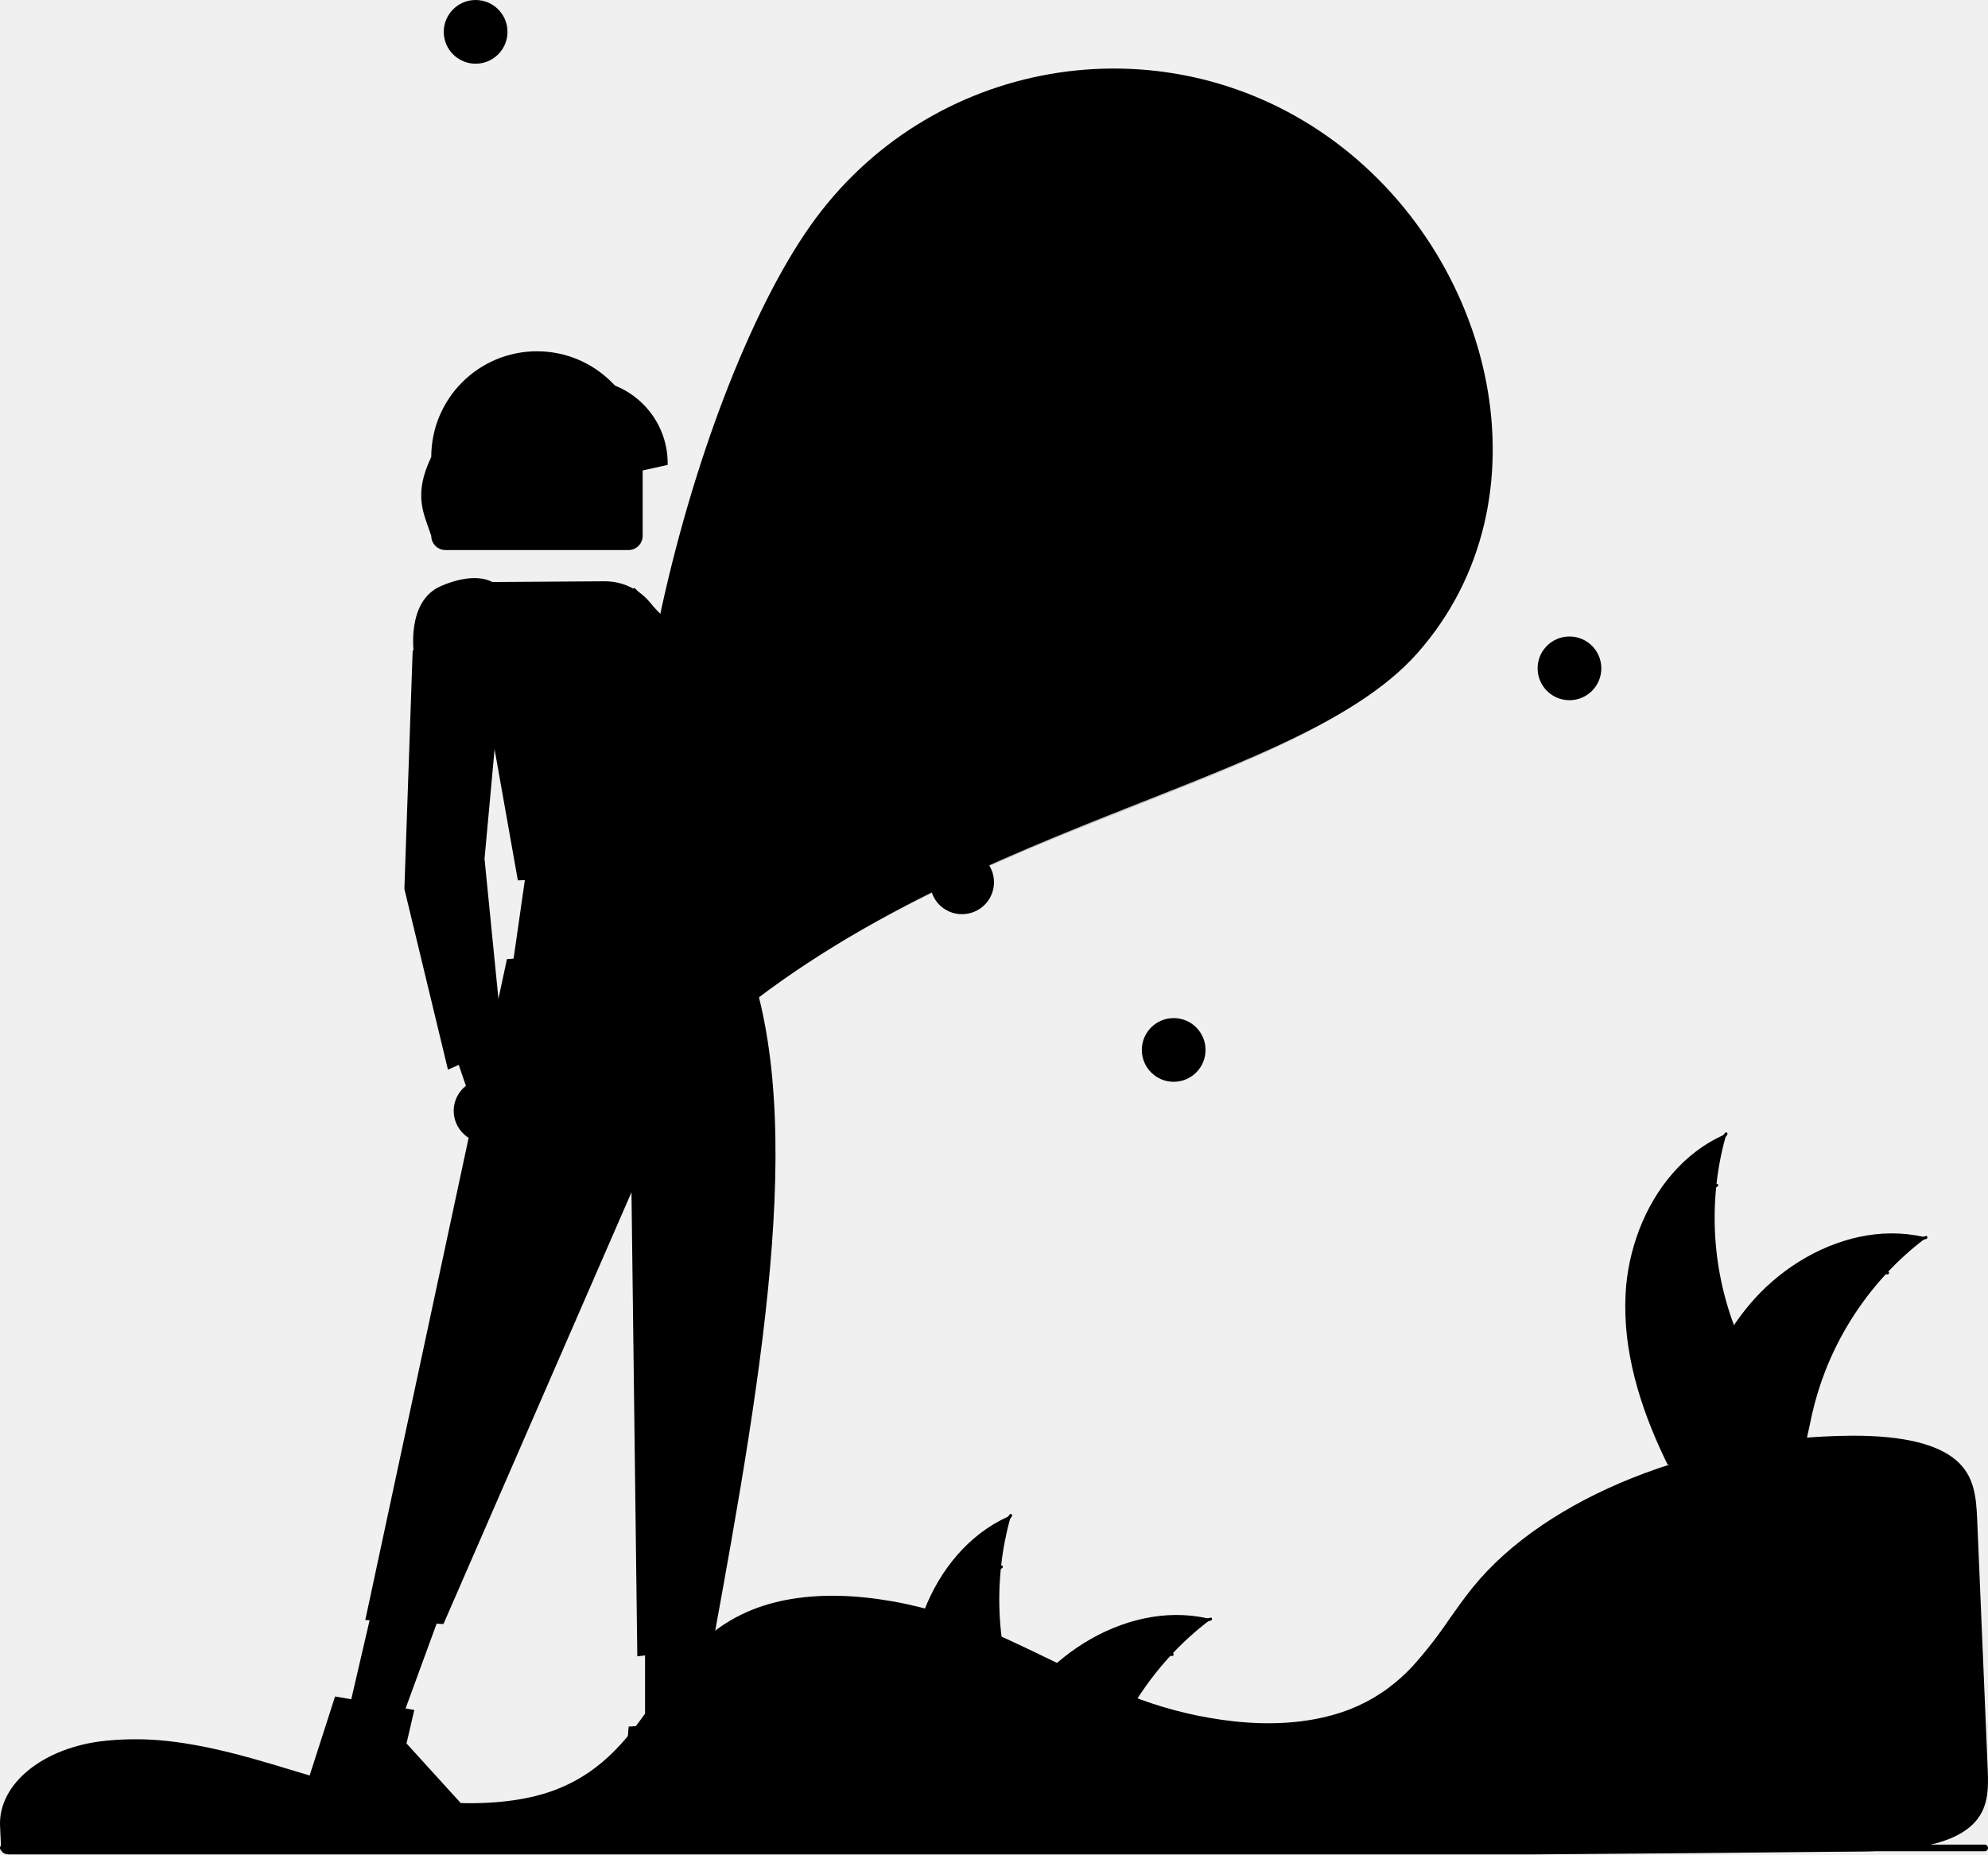
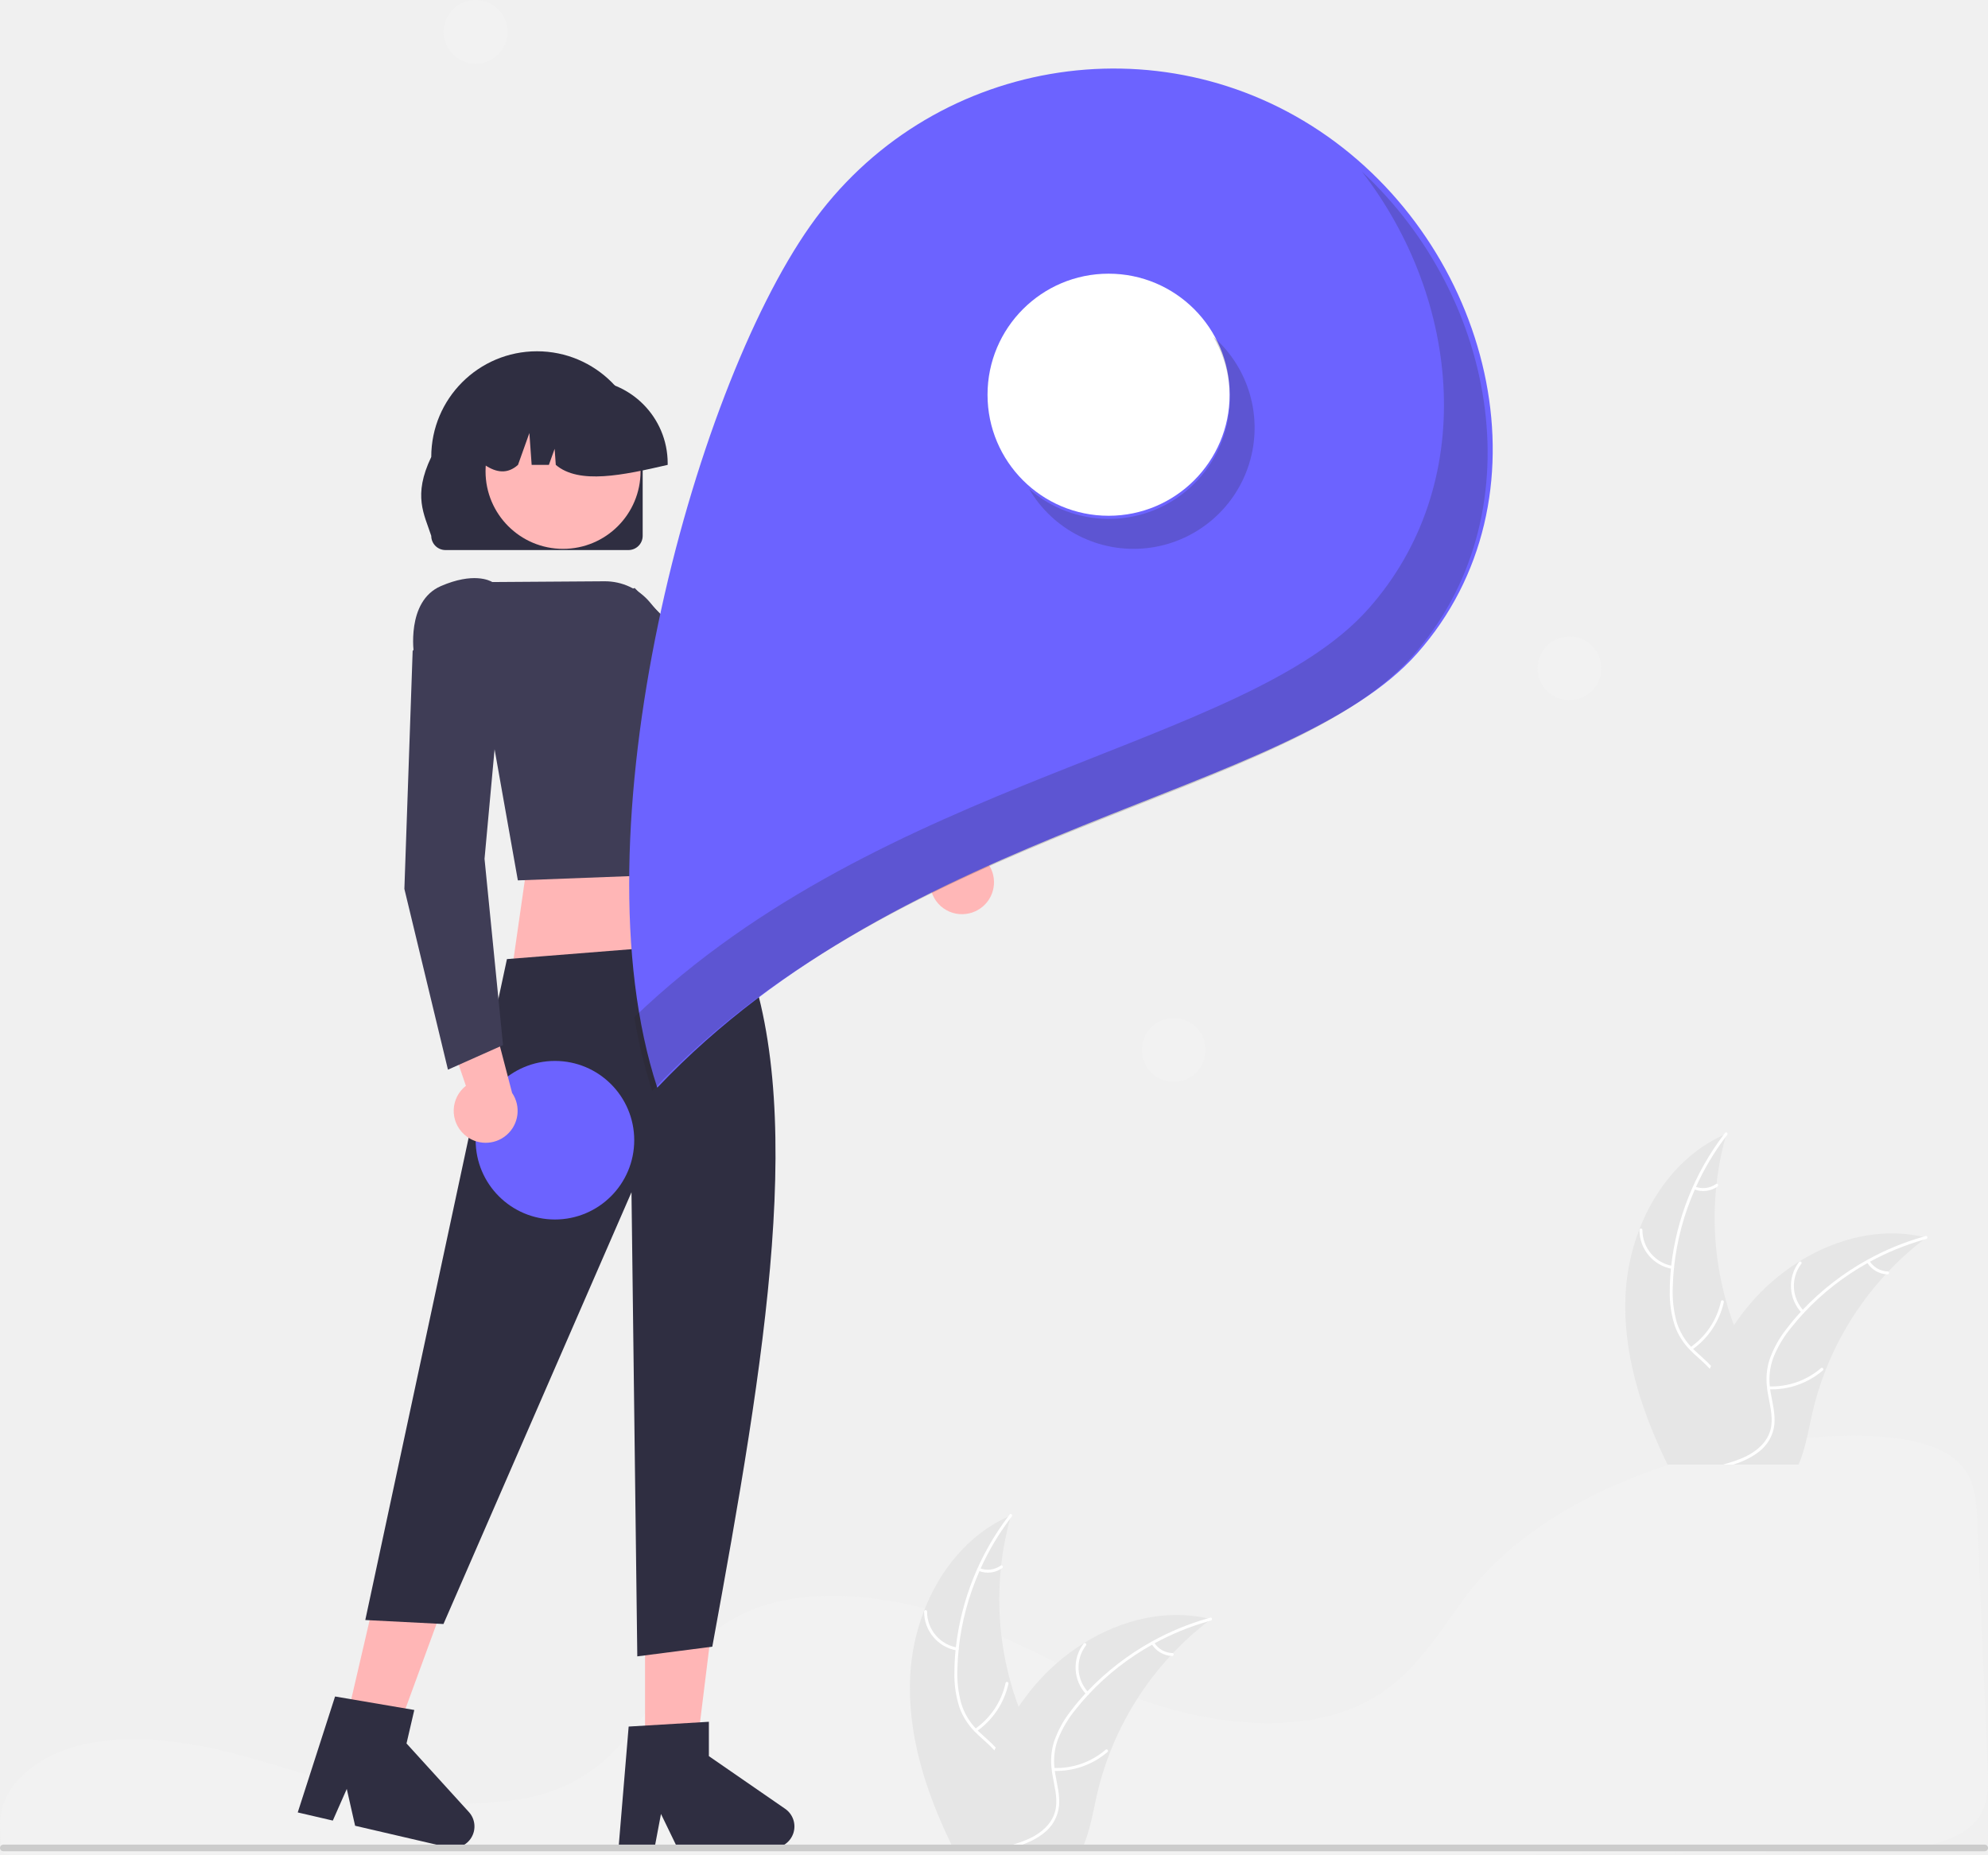
<svg xmlns="http://www.w3.org/2000/svg" width="748.775" height="698.528" viewBox="0 0 748.775 698.528" role="img" artist="Katerina Limpitsouni" source="https://undraw.co/">
-   <path d="M276.629,755.894c-3.6,0-7.207.171-10.729.516l-.513.05c-23.365,2.378-40.456,16.173-39.753,32.09l.136,2.878c.09,1.819.185,3.775.264,5.945.043,1.07,1.311,1.892,2.889,1.892H803.655c40.521-.283,80.896-.64,119.996-1.06a177.652,177.652,0,0,0,21.954-1.31c10.866-1.48,18.408-4.415,23.058-8.972h.001c5.783-5.65,5.965-12.766,5.616-20.805-.712-16.232-1.419-33.285-2.124-50.286-.623-14.983-1.243-29.927-1.863-44.233-.383-8.49-1.235-15.984-7.803-21.712-7.119-6.194-20.101-9.334-38.588-9.334-.223,0-.445,0-.671.001-57.936.237-115.342,23.171-142.845,57.067-3.167,3.903-6.118,8.082-8.972,12.124a158.913,158.913,0,0,1-13.78,17.664,66.95,66.95,0,0,1-9.103,8.169c-.223.178-.479.368-.749.549-.618.464-1.265.911-1.895,1.31a62.041,62.041,0,0,1-11.609,6.076l-.407.157c-.306.126-.638.252-.97.367a68.213,68.213,0,0,1-7.17,2.206c-10.484,2.66-22.405,3.298-35.432,1.894a151.751,151.751,0,0,1-35.23-8.265c-12.062-4.389-23.353-9.86-34.272-15.151-4.796-2.325-9.757-4.729-14.711-7.006-.931-.429-1.847-.848-2.777-1.267-6.051-2.715-11.537-4.957-16.77-6.854a146.279,146.279,0,0,0-39.965-8.521c-14.409-.908-27.107.805-37.732,5.079a60.653,60.653,0,0,0-8.535,4.233c-12.585,7.523-20.343,18.627-27.845,29.365-9.332,13.356-18.983,27.169-38.038,34.329-21.988,8.27-54.084,4.834-76.791-1.141-7.139-1.879-14.27-4.04-21.166-6.131q-4.178-1.267-8.361-2.517c-5.481-1.629-9.966-2.877-14.116-3.931l-1.313-.336c-.73-.183-1.461-.365-2.205-.539-4.929-1.191-9.519-2.129-14.039-2.866l-1.069-.18c-2.144-.325-4.148-.596-6.115-.823l-.785-.09A109.226,109.226,0,0,0,276.629,755.894Z" transform="translate(-225.6125 -100.7359)" fill="currentColor" />
-   <path id="a0461f35-fb70-484f-9ae8-3da4bdd92c77-453" data-name="Path 2996" d="M589.616,444.977a11.965,11.965,0,0,1-13.667-12.231l-39.677-15.248,17.965-12.851,34.924,16.45a12.026,12.026,0,0,1,.454,23.881Z" transform="translate(-225.6125 -100.7359)" fill="currentColor" />
-   <path id="b3dd0798-f166-43d4-ba9c-3d5fa2ca5126-454" data-name="Path 2997" d="M566.943,434.038l6.195-21.853-.305-.208-58.03-39.42-50.163-50.333-29.221,11.675,1.919,9.249.125.113,66.695,59.738.062.03Z" transform="translate(-225.6125 -100.7359)" fill="currentColor" />
-   <polygon points="281.883 383.218 192.074 370.629 199.978 315.521 266.096 315.521 281.883 383.218" fill="currentColor" />
-   <polygon points="129.283 653.061 147.706 657.342 172.986 588.321 145.796 582.003 129.283 653.061" fill="currentColor" />
-   <path d="M337.755,783.457l13.211,3.07,5.257-11.925,3.141,13.877,35.04,8.143a8.087,8.087,0,0,0,7.812-13.318l-23.491-25.828,2.93-12.61-29.84-5.083Z" transform="translate(-225.6125 -100.7359)" fill="currentColor" />
-   <polygon points="242.956 663.327 261.87 663.327 270.87 590.376 242.956 590.376 242.956 663.327" fill="currentColor" />
-   <path d="M458.586,796.833h13.563l2.421-12.806,6.201,12.806h35.974a8.087,8.087,0,0,0,4.595-14.741l-28.728-19.84V749.306L462.396,751.11Z" transform="translate(-225.6125 -100.7359)" fill="currentColor" />
-   <path d="M416.551,462.014l87.829-6.986c25.918,60.542,9.438,157.191-10.48,265.99l-28.25,3.653-2.191-174.827L392.642,712.484l-29.443-1.505Z" transform="translate(-225.6125 -100.7359)" fill="currentColor" />
-   <path id="a1ca5f83-7fa1-45b1-9d3b-bf096f25c0e5-455" data-name="Path 3002" d="M467.675,302.588V272.875a39.816,39.816,0,1,0-79.632,0c-7.018,14.623-2.627,21.576,0,29.714a5.355,5.355,0,0,0,5.346,5.346H462.326A5.355,5.355,0,0,0,467.675,302.588Z" transform="translate(-225.6125 -100.7359)" fill="currentColor" />
-   <circle id="b14fd05a-a043-4ff7-820e-83dd0ca664c7" data-name="Ellipse 572" cx="212.072" cy="177.559" r="29.192" fill="currentColor" />
-   <path id="b50f9c05-1494-4f26-bcdb-96e0065c79e8-456" data-name="Path 3003" d="M477.094,275.251A31.531,31.531,0,0,0,445.598,243.755h-5.943A31.531,31.531,0,0,0,408.159,275.251v.595c4.451,3.043,8.676,3.488,12.559,0l4.283-11.994.857,11.994h6.492l2.164-6.051.433,6.051c8.768,7.467,25.348,3.889,42.147,0Z" transform="translate(-225.6125 -100.7359)" fill="currentColor" />
-   <path id="a0eb6ff4-2fce-4112-9df9-8b4ebb5a5fd4-457" data-name="Path 3004" d="M420.662,432.364l74.325-2.828,4.155-48.624c3.204-8.9,3.256-16.547.154-22.713a22.736,22.736,0,0,0-12.552-10.849l-16.263-19.643a22.136,22.136,0,0,0-17.184-8.011l-42.259.289c-1.018-.612-7.197-3.752-19.382,1.527C378.44,327.24,381.509,347.14,381.542,347.34l.031.187.145.127,28.108,23.675Z" transform="translate(-225.6125 -100.7359)" fill="currentColor" />
-   <path d="M759.368,346.873c-47.961,54.051-192.265,64.36-286.194,163.576-31.491-95.901,13.12-261.445,57.579-324.575a139.809,139.809,0,0,1,194.807-33.808C788.69,196.524,810.616,289.118,759.368,346.873Z" transform="translate(-225.6125 -100.7359)" fill="currentColor" />
-   <circle id="b262ea8c-1946-46c9-a449-3a1996c39394" data-name="Ellipse 577" cx="417.545" cy="148.688" r="45.596" fill="currentColor" />
-   <circle id="bcc29a3a-8123-4529-80aa-6f70df2823cf" data-name="Ellipse 577" cx="209.016" cy="429.505" r="29.865" fill="currentColor" />
-   <path id="b815393f-9135-439a-a427-8535fc5e4357-458" data-name="Path 3011" d="M400.463,528.081a11.965,11.965,0,0,1,.63-18.329l-13.725-40.229,21.384,5.555,9.745,37.348a12.026,12.026,0,0,1-18.039,15.656Z" transform="translate(-225.6125 -100.7359)" fill="currentColor" />
-   <path id="b887ab11-b08b-42e6-a61f-ab0e88099db2-459" data-name="Path 3012" d="M394.332,503.667l20.748-9.246-6.97-70.177,6.492-70.764-27.701-14.95-5.869,7.4v.168l-3.11,89.483.017.067Z" transform="translate(-225.6125 -100.7359)" fill="currentColor" />
-   <path d="M889.032,636.775c-1.45,5.44-5.26,9.97-9.86,13.27-.75.54-1.52,1.04-2.3,1.51-.24.14-.48.29-.73.42q-.405.24-.81.45h-21.63c-.39-.79-.77-1.59-1.15-2.38-9.27-19.48-15.78-40.5-14.67-61.91a79.254,79.254,0,0,1,5.17-24.25c5.94-15.47,16.78-28.86,31.69-35.6.37-.17.76-.34,1.14-.5-.12.43-.24.85-.36,1.28a110.785,110.785,0,0,0-3.38,17.59c-.06.46-.11.92-.15,1.39a116.054,116.054,0,0,0,3.72,42.69c.01.03.02.07.03.1q1.275,4.605,2.96,9.07c.88,2.35,1.83,4.67,2.87,6.95C885.912,616.425,891.732,626.625,889.032,636.775Z" transform="translate(-225.6125 -100.7359)" fill="currentColor" />
-   <path d="M876.152,528.235c-.21.28-.42.55-.63.83a98.128,98.128,0,0,0-11.12,18.76c-.16.33-.31.66-.44,1a97.813,97.813,0,0,0-7.82,29.24,1.49,1.49,0,0,0-.02.21c-.25,2.36-.4,4.74-.46,7.12a42.48,42.48,0,0,0,1.43,13.24,23.769,23.769,0,0,0,5.46,9.42c.25.27.5.54.77.8.2.21.42.42.63.62,2.02,1.93,4.23,3.72,6.13,5.79a21.432,21.432,0,0,1,2.35,3,14.904,14.904,0,0,1,1.6,12.1c-1.36,5.06-4.47,9.33-7.65,13.4-1.59,2.04-3.23,4.1-4.65,6.28-.52.78-1,1.57-1.44,2.38h-1.26c.42-.81.88-1.6,1.38-2.38,3.65-5.75,8.84-10.69,11.53-17.02,1.82-4.27,2.37-9.11.07-13.3a17.681,17.681,0,0,0-2.43-3.38c-1.83-2.07-4.02-3.84-6.01-5.71-.5-.47-.99-.95-1.46-1.45a24.964,24.964,0,0,1-5.64-8.9,39.23,39.23,0,0,1-1.94-13.13c0-2.84.15-5.7.43-8.54.03-.36.07-.73.11-1.1a100.766,100.766,0,0,1,19.67-49.23c.2-.28.41-.55.62-.82C875.792,526.905,876.582,527.685,876.152,528.235Z" transform="translate(-225.6125 -100.7359)" fill="currentColor" />
-   <path d="M855.476,578.71a14.807,14.807,0,0,1-12.354-14.663.553.553,0,0,1,1.105-.024,13.711,13.711,0,0,0,11.52,13.616c.701.114.427,1.185-.27,1.071Z" transform="translate(-225.6125 -100.7359)" fill="currentColor" />
-   <path d="M862.275,608.256a28.539,28.539,0,0,0,11.533-17.308c.151-.695,1.222-.424,1.071.27a29.685,29.685,0,0,1-12.038,17.986c-.585.406-1.148-.544-.566-.948Z" transform="translate(-225.6125 -100.7359)" fill="currentColor" />
-   <path d="M864.072,547.708a8.381,8.381,0,0,0,7.893-.972c.579-.413,1.142.538.566.948a9.392,9.392,0,0,1-8.73,1.094.571.571,0,0,1-.4-.671.555.555,0,0,1,.671-.4Z" transform="translate(-225.6125 -100.7359)" fill="currentColor" />
-   <path d="M951.172,566.905c-.35.27-.71.54-1.06.82a110.363,110.363,0,0,0-13.29,12c-.32.33-.64.67-.95,1.01l-.01.01a116.347,116.347,0,0,0-22.66,36.14l-.03.09c-.01.03-.02.05-.03.08a114.445,114.445,0,0,0-5.03,16.42c-1.22,5.46-2.22,11.31-4.13,16.57-.29.81-.61,1.61-.95,2.38h-44.46c.15-.79.31-1.59.47-2.38a160.301,160.301,0,0,1,10.54-33.7c.16-.36.32-.72.5-1.08a108.305,108.305,0,0,1,8.61-15.35.01.01,0,0,1,.01-.01,94.956,94.956,0,0,1,5.8-7.69,79.119,79.119,0,0,1,18.72-16.24c.04-.03.09-.05.13-.08,14.04-8.71,30.68-12.86,46.59-9.27h.01C950.362,566.715,950.762,566.805,951.172,566.905Z" transform="translate(-225.6125 -100.7359)" fill="currentColor" />
-   <path d="M951.122,567.435c-.34.09-.68.19-1.01.29a98.589,98.589,0,0,0-20.17,8.27c-.32.17-.64.35-.96.53a98.255,98.255,0,0,0-23.79,18.59.035.035,0,0,0-.01.02c-.08.08-.17.17-.24.25-1.6,1.72-3.14,3.51-4.6,5.35a42.769,42.769,0,0,0-6.82,11.43,23.674,23.674,0,0,0-1.31,10.81c.03.37.08.73.13,1.1.04.29.08.58.13.88.66,4.01,1.8,8.03,1.48,12.12a14.909,14.909,0,0,1-6.01,10.63,23.793,23.793,0,0,1-3.68,2.34,36.853,36.853,0,0,1-5.77,2.38h-3.93c.53-.15,1.05-.3,1.58-.45a48.209,48.209,0,0,0,5.53-1.93,26.912,26.912,0,0,0,3-1.48c4.02-2.31,7.37-5.85,8.07-10.58.61-4.14-.57-8.28-1.27-12.33-.12-.7-.23-1.39-.29-2.08a24.439,24.439,0,0,1,.85-10.46,39.062,39.062,0,0,1,6.36-11.66,83.357,83.357,0,0,1,5.48-6.55q.36-.405.75-.81a100.901,100.901,0,0,1,24.21-18.73h.01a99.287,99.287,0,0,1,21.1-8.74h.01c.33-.1.67-.2,1-.29C951.642,566.155,951.802,567.245,951.122,567.435Z" transform="translate(-225.6125 -100.7359)" fill="currentColor" />
-   <path d="M904.227,595.285a14.807,14.807,0,0,1-1.036-19.145c.432-.564,1.329.081.896.646a13.711,13.711,0,0,0,1,17.807c.491.514-.372,1.203-.861.692Z" transform="translate(-225.6125 -100.7359)" fill="currentColor" />
-   <path d="M891.866,622.969a28.539,28.539,0,0,0,19.629-6.876c.539-.464,1.231.397.692.861a29.685,29.685,0,0,1-20.441,7.113c-.712-.028-.589-1.126.119-1.098Z" transform="translate(-225.6125 -100.7359)" fill="currentColor" />
-   <path d="M929.755,575.707a8.381,8.381,0,0,0,6.888,3.977c.712.019.588,1.117-.119,1.098a9.392,9.392,0,0,1-7.629-4.382.571.571,0,0,1,.084-.776.555.555,0,0,1,.776.084Z" transform="translate(-225.6125 -100.7359)" fill="currentColor" />
-   <path d="M619.592,780.519c-1.45,5.44-5.26,9.97-9.86,13.27-.75.54-1.52,1.04-2.3,1.51-.24.14-.48.29-.73.42q-.405.24-.81.45h-21.63c-.39-.79-.77-1.59-1.15-2.38-9.27-19.48-15.78-40.5-14.67-61.91a79.254,79.254,0,0,1,5.17-24.25c5.94-15.47,16.78-28.86,31.69-35.6.37-.17.76-.34,1.14-.5-.12.43-.24.85-.36,1.28a110.785,110.785,0,0,0-3.38,17.59c-.06.46-.11.92-.15,1.39a116.054,116.054,0,0,0,3.72,42.69c.01.03.02.07.03.1q1.275,4.605,2.96,9.07c.88,2.35,1.83,4.67,2.87,6.95C616.472,760.169,622.292,770.369,619.592,780.519Z" transform="translate(-225.6125 -100.7359)" fill="currentColor" />
-   <path d="M606.712,671.979c-.21.28-.42.55-.63.83a98.129,98.129,0,0,0-11.12,18.76c-.16.33-.31.66-.44,1a97.814,97.814,0,0,0-7.82,29.24,1.49,1.49,0,0,0-.02.21c-.25,2.36-.4,4.74-.46,7.12a42.48,42.48,0,0,0,1.43,13.24,23.769,23.769,0,0,0,5.46,9.42c.25.27.5.54.77.8.2.21.42.42.63.62,2.02,1.93,4.23,3.72,6.13,5.79a21.43,21.43,0,0,1,2.35,3,14.904,14.904,0,0,1,1.6,12.1c-1.36,5.06-4.47,9.33-7.65,13.4-1.59,2.04-3.23,4.1-4.65,6.28-.52.78-1,1.57-1.44,2.38h-1.26c.42-.81.88-1.6,1.38-2.38,3.65-5.75,8.84-10.69,11.53-17.02,1.82-4.27,2.37-9.11.07-13.3a17.682,17.682,0,0,0-2.43-3.38c-1.83-2.07-4.02-3.84-6.01-5.71-.5-.47-.99-.95-1.46-1.45a24.964,24.964,0,0,1-5.64-8.9,39.23,39.23,0,0,1-1.94-13.13c0-2.84.15-5.7.43-8.54.03-.36.07-.73.11-1.1a100.767,100.767,0,0,1,19.67-49.23c.2-.28.41-.55.62-.82C606.352,670.649,607.142,671.429,606.712,671.979Z" transform="translate(-225.6125 -100.7359)" fill="currentColor" />
-   <path d="M586.036,722.453a14.807,14.807,0,0,1-12.354-14.663.553.553,0,0,1,1.105-.024,13.711,13.711,0,0,0,11.52,13.616c.701.114.427,1.185-.27,1.071Z" transform="translate(-225.6125 -100.7359)" fill="currentColor" />
-   <path d="M592.835,752a28.539,28.539,0,0,0,11.533-17.308c.151-.695,1.222-.424,1.071.27a29.685,29.685,0,0,1-12.038,17.986c-.585.406-1.148-.544-.566-.948Z" transform="translate(-225.6125 -100.7359)" fill="currentColor" />
-   <path d="M594.631,691.452a8.381,8.381,0,0,0,7.893-.972c.579-.414,1.142.538.566.948a9.392,9.392,0,0,1-8.73,1.094.571.571,0,0,1-.4-.671.555.555,0,0,1,.671-.4Z" transform="translate(-225.6125 -100.7359)" fill="currentColor" />
-   <path d="M681.732,710.649c-.35.27-.71.54-1.06.82a110.362,110.362,0,0,0-13.29,12c-.32.33-.64.67-.95,1.01l-.01.01a116.347,116.347,0,0,0-22.66,36.14l-.03.09c-.01.03-.02.05-.03.08a114.443,114.443,0,0,0-5.03,16.42c-1.22,5.46-2.22,11.31-4.13,16.57-.29.81-.61,1.61-.95,2.38h-44.46c.15-.79.31-1.59.47-2.38a160.302,160.302,0,0,1,10.54-33.7c.16-.36.32-.72.5-1.08a108.305,108.305,0,0,1,8.61-15.35.01.01,0,0,1,.01-.01,94.956,94.956,0,0,1,5.8-7.69,79.119,79.119,0,0,1,18.72-16.24c.04-.03.09-.05.13-.08,14.04-8.71,30.68-12.86,46.59-9.27h.01C680.922,710.459,681.322,710.549,681.732,710.649Z" transform="translate(-225.6125 -100.7359)" fill="currentColor" />
-   <path d="M681.682,711.179c-.34.09-.68.19-1.01.29a98.589,98.589,0,0,0-20.17,8.27c-.32.17-.64.35-.96.53a98.255,98.255,0,0,0-23.79,18.59.035.035,0,0,0-.01.02c-.08.08-.17.17-.24.25-1.6,1.72-3.14,3.51-4.6,5.35a42.769,42.769,0,0,0-6.82,11.43,23.674,23.674,0,0,0-1.31,10.81c.03.37.08.73.13,1.1.04.29.08.58.13.88.66,4.01,1.8,8.03,1.48,12.12a14.909,14.909,0,0,1-6.01,10.63,23.795,23.795,0,0,1-3.68,2.34,36.851,36.851,0,0,1-5.77,2.38h-3.93c.53-.15,1.05-.3,1.58-.45a48.214,48.214,0,0,0,5.53-1.93,26.914,26.914,0,0,0,3-1.48c4.02-2.31,7.37-5.85,8.07-10.58.61-4.14-.57-8.28-1.27-12.33-.12-.7-.23-1.39-.29-2.08a24.439,24.439,0,0,1,.85-10.46,39.063,39.063,0,0,1,6.36-11.66,83.355,83.355,0,0,1,5.48-6.55q.36-.405.75-.81a100.901,100.901,0,0,1,24.21-18.73h.01a99.288,99.288,0,0,1,21.1-8.74h.01c.33-.1.67-.2,1-.29C682.202,709.899,682.362,710.989,681.682,711.179Z" transform="translate(-225.6125 -100.7359)" fill="currentColor" />
-   <path d="M634.787,739.028a14.807,14.807,0,0,1-1.036-19.145c.432-.564,1.329.081.896.646a13.711,13.711,0,0,0,1,17.807c.491.514-.372,1.203-.861.692Z" transform="translate(-225.6125 -100.7359)" fill="currentColor" />
-   <path d="M622.426,766.713a28.539,28.539,0,0,0,19.629-6.876c.539-.464,1.231.397.692.861a29.685,29.685,0,0,1-20.441,7.113c-.712-.028-.589-1.126.119-1.098Z" transform="translate(-225.6125 -100.7359)" fill="currentColor" />
-   <path d="M660.315,719.45a8.381,8.381,0,0,0,6.888,3.977c.712.019.588,1.117-.119,1.098a9.392,9.392,0,0,1-7.629-4.382.571.571,0,0,1,.084-.776.555.555,0,0,1,.776.084Z" transform="translate(-225.6125 -100.7359)" fill="currentColor" />
-   <circle cx="442.066" cy="395.5" r="12" fill="currentColor" />
-   <circle cx="591.137" cy="251.758" r="12" fill="currentColor" />
-   <circle cx="179.143" cy="12" r="12" fill="currentColor" />
-   <path id="f02c4e45-f306-4b42-b3ad-5ddd3016d7d2-460" data-name="Path 2960" d="M226.86,798.08h746.281a1.247,1.247,0,0,0,0-2.494h-746.281a1.247,1.247,0,1,0,0,2.494Z" transform="translate(-225.6125 -100.7359)" fill="currentColor" />
-   <path d="M682.608,227.594a45.59,45.59,0,0,1-69.417,57.289,45.595,45.595,0,1,0,69.417-57.289Z" transform="translate(-225.6125 -100.7359)" fill="currentColor" opacity="0.2" />
-   <path d="M738.588,165.397c37.43,48.396,43.886,117.95,2.412,164.69C694.66,382.31,558.39,393.709,464.508,483.905a193.391,193.391,0,0,0,6.751,27.759C565.188,412.448,709.492,402.138,757.453,348.088,804.418,295.161,789.923,212.983,738.588,165.397Z" transform="translate(-225.6125 -100.7359)" fill="currentColor" opacity="0.2" />
+   <path d="M276.629,755.894c-3.6,0-7.207.171-10.729.516l-.513.05c-23.365,2.378-40.456,16.173-39.753,32.09l.136,2.878c.09,1.819.185,3.775.264,5.945.043,1.07,1.311,1.892,2.889,1.892H803.655c40.521-.283,80.896-.64,119.996-1.06a177.652,177.652,0,0,0,21.954-1.31c10.866-1.48,18.408-4.415,23.058-8.972h.001c5.783-5.65,5.965-12.766,5.616-20.805-.712-16.232-1.419-33.285-2.124-50.286-.623-14.983-1.243-29.927-1.863-44.233-.383-8.49-1.235-15.984-7.803-21.712-7.119-6.194-20.101-9.334-38.588-9.334-.223,0-.445,0-.671.001-57.936.237-115.342,23.171-142.845,57.067-3.167,3.903-6.118,8.082-8.972,12.124a158.913,158.913,0,0,1-13.78,17.664,66.95,66.95,0,0,1-9.103,8.169c-.223.178-.479.368-.749.549-.618.464-1.265.911-1.895,1.31a62.041,62.041,0,0,1-11.609,6.076l-.407.157c-.306.126-.638.252-.97.367a68.213,68.213,0,0,1-7.17,2.206c-10.484,2.66-22.405,3.298-35.432,1.894a151.751,151.751,0,0,1-35.23-8.265c-12.062-4.389-23.353-9.86-34.272-15.151-4.796-2.325-9.757-4.729-14.711-7.006-.931-.429-1.847-.848-2.777-1.267-6.051-2.715-11.537-4.957-16.77-6.854a146.279,146.279,0,0,0-39.965-8.521c-14.409-.908-27.107.805-37.732,5.079a60.653,60.653,0,0,0-8.535,4.233c-12.585,7.523-20.343,18.627-27.845,29.365-9.332,13.356-18.983,27.169-38.038,34.329-21.988,8.27-54.084,4.834-76.791-1.141-7.139-1.879-14.27-4.04-21.166-6.131q-4.178-1.267-8.361-2.517c-5.481-1.629-9.966-2.877-14.116-3.931l-1.313-.336c-.73-.183-1.461-.365-2.205-.539-4.929-1.191-9.519-2.129-14.039-2.866l-1.069-.18c-2.144-.325-4.148-.596-6.115-.823l-.785-.09A109.226,109.226,0,0,0,276.629,755.894Z" transform="translate(-225.6125 -100.7359)" fill="#f2f2f2" />
+   <path id="a0461f35-fb70-484f-9ae8-3da4bdd92c77-453" data-name="Path 2996" d="M589.616,444.977a11.965,11.965,0,0,1-13.667-12.231l-39.677-15.248,17.965-12.851,34.924,16.45a12.026,12.026,0,0,1,.454,23.881Z" transform="translate(-225.6125 -100.7359)" fill="#ffb7b7" />
+   <path id="b3dd0798-f166-43d4-ba9c-3d5fa2ca5126-454" data-name="Path 2997" d="M566.943,434.038l6.195-21.853-.305-.208-58.03-39.42-50.163-50.333-29.221,11.675,1.919,9.249.125.113,66.695,59.738.062.03Z" transform="translate(-225.6125 -100.7359)" fill="#3f3d56" />
+   <polygon points="281.883 383.218 192.074 370.629 199.978 315.521 266.096 315.521 281.883 383.218" fill="#ffb6b6" />
+   <polygon points="129.283 653.061 147.706 657.342 172.986 588.321 145.796 582.003 129.283 653.061" fill="#ffb6b6" />
+   <path d="M337.755,783.457l13.211,3.07,5.257-11.925,3.141,13.877,35.04,8.143a8.087,8.087,0,0,0,7.812-13.318l-23.491-25.828,2.93-12.61-29.84-5.083Z" transform="translate(-225.6125 -100.7359)" fill="#2f2e41" />
+   <polygon points="242.956 663.327 261.87 663.327 270.87 590.376 242.956 590.376 242.956 663.327" fill="#ffb6b6" />
+   <path d="M458.586,796.833h13.563l2.421-12.806,6.201,12.806h35.974a8.087,8.087,0,0,0,4.595-14.741l-28.728-19.84V749.306L462.396,751.11Z" transform="translate(-225.6125 -100.7359)" fill="#2f2e41" />
+   <path d="M416.551,462.014l87.829-6.986c25.918,60.542,9.438,157.191-10.48,265.99l-28.25,3.653-2.191-174.827L392.642,712.484l-29.443-1.505Z" transform="translate(-225.6125 -100.7359)" fill="#2f2e41" />
+   <path id="a1ca5f83-7fa1-45b1-9d3b-bf096f25c0e5-455" data-name="Path 3002" d="M467.675,302.588V272.875a39.816,39.816,0,1,0-79.632,0c-7.018,14.623-2.627,21.576,0,29.714a5.355,5.355,0,0,0,5.346,5.346H462.326A5.355,5.355,0,0,0,467.675,302.588Z" transform="translate(-225.6125 -100.7359)" fill="#2f2e41" />
+   <circle id="b14fd05a-a043-4ff7-820e-83dd0ca664c7" data-name="Ellipse 572" cx="212.072" cy="177.559" r="29.192" fill="#ffb7b7" />
+   <path id="b50f9c05-1494-4f26-bcdb-96e0065c79e8-456" data-name="Path 3003" d="M477.094,275.251A31.531,31.531,0,0,0,445.598,243.755h-5.943A31.531,31.531,0,0,0,408.159,275.251v.595c4.451,3.043,8.676,3.488,12.559,0l4.283-11.994.857,11.994h6.492l2.164-6.051.433,6.051c8.768,7.467,25.348,3.889,42.147,0Z" transform="translate(-225.6125 -100.7359)" fill="#2f2e41" />
+   <path id="a0eb6ff4-2fce-4112-9df9-8b4ebb5a5fd4-457" data-name="Path 3004" d="M420.662,432.364l74.325-2.828,4.155-48.624c3.204-8.9,3.256-16.547.154-22.713a22.736,22.736,0,0,0-12.552-10.849l-16.263-19.643a22.136,22.136,0,0,0-17.184-8.011l-42.259.289c-1.018-.612-7.197-3.752-19.382,1.527C378.44,327.24,381.509,347.14,381.542,347.34l.031.187.145.127,28.108,23.675Z" transform="translate(-225.6125 -100.7359)" fill="#3f3d56" />
+   <path d="M759.368,346.873c-47.961,54.051-192.265,64.36-286.194,163.576-31.491-95.901,13.12-261.445,57.579-324.575a139.809,139.809,0,0,1,194.807-33.808C788.69,196.524,810.616,289.118,759.368,346.873Z" transform="translate(-225.6125 -100.7359)" fill="#6c63ff" />
+   <circle id="b262ea8c-1946-46c9-a449-3a1996c39394" data-name="Ellipse 577" cx="417.545" cy="148.688" r="45.596" fill="#fff" />
+   <circle id="bcc29a3a-8123-4529-80aa-6f70df2823cf" data-name="Ellipse 577" cx="209.016" cy="429.505" r="29.865" fill="#6c63ff" />
+   <path id="b815393f-9135-439a-a427-8535fc5e4357-458" data-name="Path 3011" d="M400.463,528.081a11.965,11.965,0,0,1,.63-18.329l-13.725-40.229,21.384,5.555,9.745,37.348a12.026,12.026,0,0,1-18.039,15.656Z" transform="translate(-225.6125 -100.7359)" fill="#ffb7b7" />
+   <path id="b887ab11-b08b-42e6-a61f-ab0e88099db2-459" data-name="Path 3012" d="M394.332,503.667l20.748-9.246-6.97-70.177,6.492-70.764-27.701-14.95-5.869,7.4v.168l-3.11,89.483.017.067Z" transform="translate(-225.6125 -100.7359)" fill="#3f3d56" />
+   <path d="M889.032,636.775c-1.45,5.44-5.26,9.97-9.86,13.27-.75.54-1.52,1.04-2.3,1.51-.24.14-.48.29-.73.42q-.405.24-.81.45h-21.63c-.39-.79-.77-1.59-1.15-2.38-9.27-19.48-15.78-40.5-14.67-61.91a79.254,79.254,0,0,1,5.17-24.25c5.94-15.47,16.78-28.86,31.69-35.6.37-.17.76-.34,1.14-.5-.12.43-.24.85-.36,1.28a110.785,110.785,0,0,0-3.38,17.59c-.06.46-.11.92-.15,1.39a116.054,116.054,0,0,0,3.72,42.69c.01.03.02.07.03.1q1.275,4.605,2.96,9.07c.88,2.35,1.83,4.67,2.87,6.95C885.912,616.425,891.732,626.625,889.032,636.775Z" transform="translate(-225.6125 -100.7359)" fill="#e6e6e6" />
+   <path d="M876.152,528.235c-.21.28-.42.55-.63.83a98.128,98.128,0,0,0-11.12,18.76c-.16.33-.31.66-.44,1a97.813,97.813,0,0,0-7.82,29.24,1.49,1.49,0,0,0-.02.21c-.25,2.36-.4,4.74-.46,7.12a42.48,42.48,0,0,0,1.43,13.24,23.769,23.769,0,0,0,5.46,9.42c.25.27.5.54.77.8.2.21.42.42.63.62,2.02,1.93,4.23,3.72,6.13,5.79a21.432,21.432,0,0,1,2.35,3,14.904,14.904,0,0,1,1.6,12.1c-1.36,5.06-4.47,9.33-7.65,13.4-1.59,2.04-3.23,4.1-4.65,6.28-.52.78-1,1.57-1.44,2.38h-1.26c.42-.81.88-1.6,1.38-2.38,3.65-5.75,8.84-10.69,11.53-17.02,1.82-4.27,2.37-9.11.07-13.3a17.681,17.681,0,0,0-2.43-3.38c-1.83-2.07-4.02-3.84-6.01-5.71-.5-.47-.99-.95-1.46-1.45a24.964,24.964,0,0,1-5.64-8.9,39.23,39.23,0,0,1-1.94-13.13c0-2.84.15-5.7.43-8.54.03-.36.07-.73.11-1.1a100.766,100.766,0,0,1,19.67-49.23c.2-.28.41-.55.62-.82C875.792,526.905,876.582,527.685,876.152,528.235Z" transform="translate(-225.6125 -100.7359)" fill="#fff" />
+   <path d="M855.476,578.71a14.807,14.807,0,0,1-12.354-14.663.553.553,0,0,1,1.105-.024,13.711,13.711,0,0,0,11.52,13.616c.701.114.427,1.185-.27,1.071Z" transform="translate(-225.6125 -100.7359)" fill="#fff" />
+   <path d="M862.275,608.256a28.539,28.539,0,0,0,11.533-17.308c.151-.695,1.222-.424,1.071.27a29.685,29.685,0,0,1-12.038,17.986c-.585.406-1.148-.544-.566-.948Z" transform="translate(-225.6125 -100.7359)" fill="#fff" />
+   <path d="M864.072,547.708a8.381,8.381,0,0,0,7.893-.972c.579-.413,1.142.538.566.948a9.392,9.392,0,0,1-8.73,1.094.571.571,0,0,1-.4-.671.555.555,0,0,1,.671-.4Z" transform="translate(-225.6125 -100.7359)" fill="#fff" />
+   <path d="M951.172,566.905c-.35.27-.71.54-1.06.82a110.363,110.363,0,0,0-13.29,12c-.32.33-.64.67-.95,1.01l-.01.01a116.347,116.347,0,0,0-22.66,36.14l-.03.09c-.01.03-.02.05-.03.08a114.445,114.445,0,0,0-5.03,16.42c-1.22,5.46-2.22,11.31-4.13,16.57-.29.81-.61,1.61-.95,2.38h-44.46c.15-.79.31-1.59.47-2.38a160.301,160.301,0,0,1,10.54-33.7c.16-.36.32-.72.5-1.08a108.305,108.305,0,0,1,8.61-15.35.01.01,0,0,1,.01-.01,94.956,94.956,0,0,1,5.8-7.69,79.119,79.119,0,0,1,18.72-16.24c.04-.03.09-.05.13-.08,14.04-8.71,30.68-12.86,46.59-9.27h.01C950.362,566.715,950.762,566.805,951.172,566.905Z" transform="translate(-225.6125 -100.7359)" fill="#e6e6e6" />
+   <path d="M951.122,567.435c-.34.09-.68.19-1.01.29a98.589,98.589,0,0,0-20.17,8.27c-.32.17-.64.35-.96.53a98.255,98.255,0,0,0-23.79,18.59.035.035,0,0,0-.01.02c-.08.08-.17.17-.24.25-1.6,1.72-3.14,3.51-4.6,5.35a42.769,42.769,0,0,0-6.82,11.43,23.674,23.674,0,0,0-1.31,10.81c.03.37.08.73.13,1.1.04.29.08.58.13.88.66,4.01,1.8,8.03,1.48,12.12a14.909,14.909,0,0,1-6.01,10.63,23.793,23.793,0,0,1-3.68,2.34,36.853,36.853,0,0,1-5.77,2.38h-3.93c.53-.15,1.05-.3,1.58-.45a48.209,48.209,0,0,0,5.53-1.93,26.912,26.912,0,0,0,3-1.48c4.02-2.31,7.37-5.85,8.07-10.58.61-4.14-.57-8.28-1.27-12.33-.12-.7-.23-1.39-.29-2.08a24.439,24.439,0,0,1,.85-10.46,39.062,39.062,0,0,1,6.36-11.66,83.357,83.357,0,0,1,5.48-6.55q.36-.405.75-.81a100.901,100.901,0,0,1,24.21-18.73h.01a99.287,99.287,0,0,1,21.1-8.74h.01c.33-.1.67-.2,1-.29C951.642,566.155,951.802,567.245,951.122,567.435Z" transform="translate(-225.6125 -100.7359)" fill="#fff" />
+   <path d="M904.227,595.285a14.807,14.807,0,0,1-1.036-19.145c.432-.564,1.329.081.896.646a13.711,13.711,0,0,0,1,17.807c.491.514-.372,1.203-.861.692Z" transform="translate(-225.6125 -100.7359)" fill="#fff" />
+   <path d="M891.866,622.969a28.539,28.539,0,0,0,19.629-6.876c.539-.464,1.231.397.692.861a29.685,29.685,0,0,1-20.441,7.113c-.712-.028-.589-1.126.119-1.098Z" transform="translate(-225.6125 -100.7359)" fill="#fff" />
+   <path d="M929.755,575.707a8.381,8.381,0,0,0,6.888,3.977c.712.019.588,1.117-.119,1.098a9.392,9.392,0,0,1-7.629-4.382.571.571,0,0,1,.084-.776.555.555,0,0,1,.776.084Z" transform="translate(-225.6125 -100.7359)" fill="#fff" />
+   <path d="M619.592,780.519c-1.45,5.44-5.26,9.97-9.86,13.27-.75.54-1.52,1.04-2.3,1.51-.24.14-.48.29-.73.42q-.405.24-.81.45h-21.63c-.39-.79-.77-1.59-1.15-2.38-9.27-19.48-15.78-40.5-14.67-61.91a79.254,79.254,0,0,1,5.17-24.25c5.94-15.47,16.78-28.86,31.69-35.6.37-.17.76-.34,1.14-.5-.12.43-.24.85-.36,1.28a110.785,110.785,0,0,0-3.38,17.59c-.06.46-.11.92-.15,1.39a116.054,116.054,0,0,0,3.72,42.69c.01.03.02.07.03.1q1.275,4.605,2.96,9.07c.88,2.35,1.83,4.67,2.87,6.95C616.472,760.169,622.292,770.369,619.592,780.519Z" transform="translate(-225.6125 -100.7359)" fill="#e6e6e6" />
+   <path d="M606.712,671.979c-.21.28-.42.55-.63.83a98.129,98.129,0,0,0-11.12,18.76c-.16.33-.31.66-.44,1a97.814,97.814,0,0,0-7.82,29.24,1.49,1.49,0,0,0-.02.21c-.25,2.36-.4,4.74-.46,7.12a42.48,42.48,0,0,0,1.43,13.24,23.769,23.769,0,0,0,5.46,9.42c.25.27.5.54.77.8.2.21.42.42.63.62,2.02,1.93,4.23,3.72,6.13,5.79a21.43,21.43,0,0,1,2.35,3,14.904,14.904,0,0,1,1.6,12.1c-1.36,5.06-4.47,9.33-7.65,13.4-1.59,2.04-3.23,4.1-4.65,6.28-.52.78-1,1.57-1.44,2.38h-1.26c.42-.81.88-1.6,1.38-2.38,3.65-5.75,8.84-10.69,11.53-17.02,1.82-4.27,2.37-9.11.07-13.3a17.682,17.682,0,0,0-2.43-3.38c-1.83-2.07-4.02-3.84-6.01-5.71-.5-.47-.99-.95-1.46-1.45a24.964,24.964,0,0,1-5.64-8.9,39.23,39.23,0,0,1-1.94-13.13c0-2.84.15-5.7.43-8.54.03-.36.07-.73.11-1.1a100.767,100.767,0,0,1,19.67-49.23c.2-.28.41-.55.62-.82C606.352,670.649,607.142,671.429,606.712,671.979Z" transform="translate(-225.6125 -100.7359)" fill="#fff" />
+   <path d="M586.036,722.453a14.807,14.807,0,0,1-12.354-14.663.553.553,0,0,1,1.105-.024,13.711,13.711,0,0,0,11.52,13.616c.701.114.427,1.185-.27,1.071Z" transform="translate(-225.6125 -100.7359)" fill="#fff" />
+   <path d="M592.835,752a28.539,28.539,0,0,0,11.533-17.308c.151-.695,1.222-.424,1.071.27a29.685,29.685,0,0,1-12.038,17.986c-.585.406-1.148-.544-.566-.948Z" transform="translate(-225.6125 -100.7359)" fill="#fff" />
+   <path d="M594.631,691.452a8.381,8.381,0,0,0,7.893-.972c.579-.414,1.142.538.566.948a9.392,9.392,0,0,1-8.73,1.094.571.571,0,0,1-.4-.671.555.555,0,0,1,.671-.4Z" transform="translate(-225.6125 -100.7359)" fill="#fff" />
+   <path d="M681.732,710.649c-.35.27-.71.54-1.06.82a110.362,110.362,0,0,0-13.29,12c-.32.33-.64.67-.95,1.01l-.01.01a116.347,116.347,0,0,0-22.66,36.14l-.03.09c-.01.03-.02.05-.03.08a114.443,114.443,0,0,0-5.03,16.42c-1.22,5.46-2.22,11.31-4.13,16.57-.29.81-.61,1.61-.95,2.38h-44.46c.15-.79.31-1.59.47-2.38a160.302,160.302,0,0,1,10.54-33.7c.16-.36.32-.72.5-1.08a108.305,108.305,0,0,1,8.61-15.35.01.01,0,0,1,.01-.01,94.956,94.956,0,0,1,5.8-7.69,79.119,79.119,0,0,1,18.72-16.24c.04-.03.09-.05.13-.08,14.04-8.71,30.68-12.86,46.59-9.27h.01C680.922,710.459,681.322,710.549,681.732,710.649Z" transform="translate(-225.6125 -100.7359)" fill="#e6e6e6" />
+   <path d="M681.682,711.179c-.34.09-.68.19-1.01.29a98.589,98.589,0,0,0-20.17,8.27c-.32.17-.64.35-.96.53a98.255,98.255,0,0,0-23.79,18.59.035.035,0,0,0-.01.02c-.08.08-.17.17-.24.25-1.6,1.72-3.14,3.51-4.6,5.35a42.769,42.769,0,0,0-6.82,11.43,23.674,23.674,0,0,0-1.31,10.81c.03.37.08.73.13,1.1.04.29.08.58.13.88.66,4.01,1.8,8.03,1.48,12.12a14.909,14.909,0,0,1-6.01,10.63,23.795,23.795,0,0,1-3.68,2.34,36.851,36.851,0,0,1-5.77,2.38h-3.93c.53-.15,1.05-.3,1.58-.45a48.214,48.214,0,0,0,5.53-1.93,26.914,26.914,0,0,0,3-1.48c4.02-2.31,7.37-5.85,8.07-10.58.61-4.14-.57-8.28-1.27-12.33-.12-.7-.23-1.39-.29-2.08a24.439,24.439,0,0,1,.85-10.46,39.063,39.063,0,0,1,6.36-11.66,83.355,83.355,0,0,1,5.48-6.55q.36-.405.75-.81a100.901,100.901,0,0,1,24.21-18.73h.01a99.288,99.288,0,0,1,21.1-8.74h.01c.33-.1.67-.2,1-.29C682.202,709.899,682.362,710.989,681.682,711.179Z" transform="translate(-225.6125 -100.7359)" fill="#fff" />
+   <path d="M634.787,739.028a14.807,14.807,0,0,1-1.036-19.145c.432-.564,1.329.081.896.646a13.711,13.711,0,0,0,1,17.807c.491.514-.372,1.203-.861.692Z" transform="translate(-225.6125 -100.7359)" fill="#fff" />
+   <path d="M622.426,766.713a28.539,28.539,0,0,0,19.629-6.876c.539-.464,1.231.397.692.861a29.685,29.685,0,0,1-20.441,7.113c-.712-.028-.589-1.126.119-1.098Z" transform="translate(-225.6125 -100.7359)" fill="#fff" />
+   <path d="M660.315,719.45a8.381,8.381,0,0,0,6.888,3.977c.712.019.588,1.117-.119,1.098a9.392,9.392,0,0,1-7.629-4.382.571.571,0,0,1,.084-.776.555.555,0,0,1,.776.084Z" transform="translate(-225.6125 -100.7359)" fill="#fff" />
+   <circle cx="442.066" cy="395.5" r="12" fill="#f2f2f2" />
+   <circle cx="591.137" cy="251.758" r="12" fill="#f2f2f2" />
+   <circle cx="179.143" cy="12" r="12" fill="#f2f2f2" />
+   <path id="f02c4e45-f306-4b42-b3ad-5ddd3016d7d2-460" data-name="Path 2960" d="M226.86,798.08h746.281a1.247,1.247,0,0,0,0-2.494h-746.281a1.247,1.247,0,1,0,0,2.494Z" transform="translate(-225.6125 -100.7359)" fill="#ccc" />
+   <path d="M682.608,227.594a45.59,45.59,0,0,1-69.417,57.289,45.595,45.595,0,1,0,69.417-57.289Z" transform="translate(-225.6125 -100.7359)" fill="#231f20" opacity="0.2" />
+   <path d="M738.588,165.397c37.43,48.396,43.886,117.95,2.412,164.69C694.66,382.31,558.39,393.709,464.508,483.905a193.391,193.391,0,0,0,6.751,27.759C565.188,412.448,709.492,402.138,757.453,348.088,804.418,295.161,789.923,212.983,738.588,165.397Z" transform="translate(-225.6125 -100.7359)" fill="#231f20" opacity="0.2" />
</svg>
